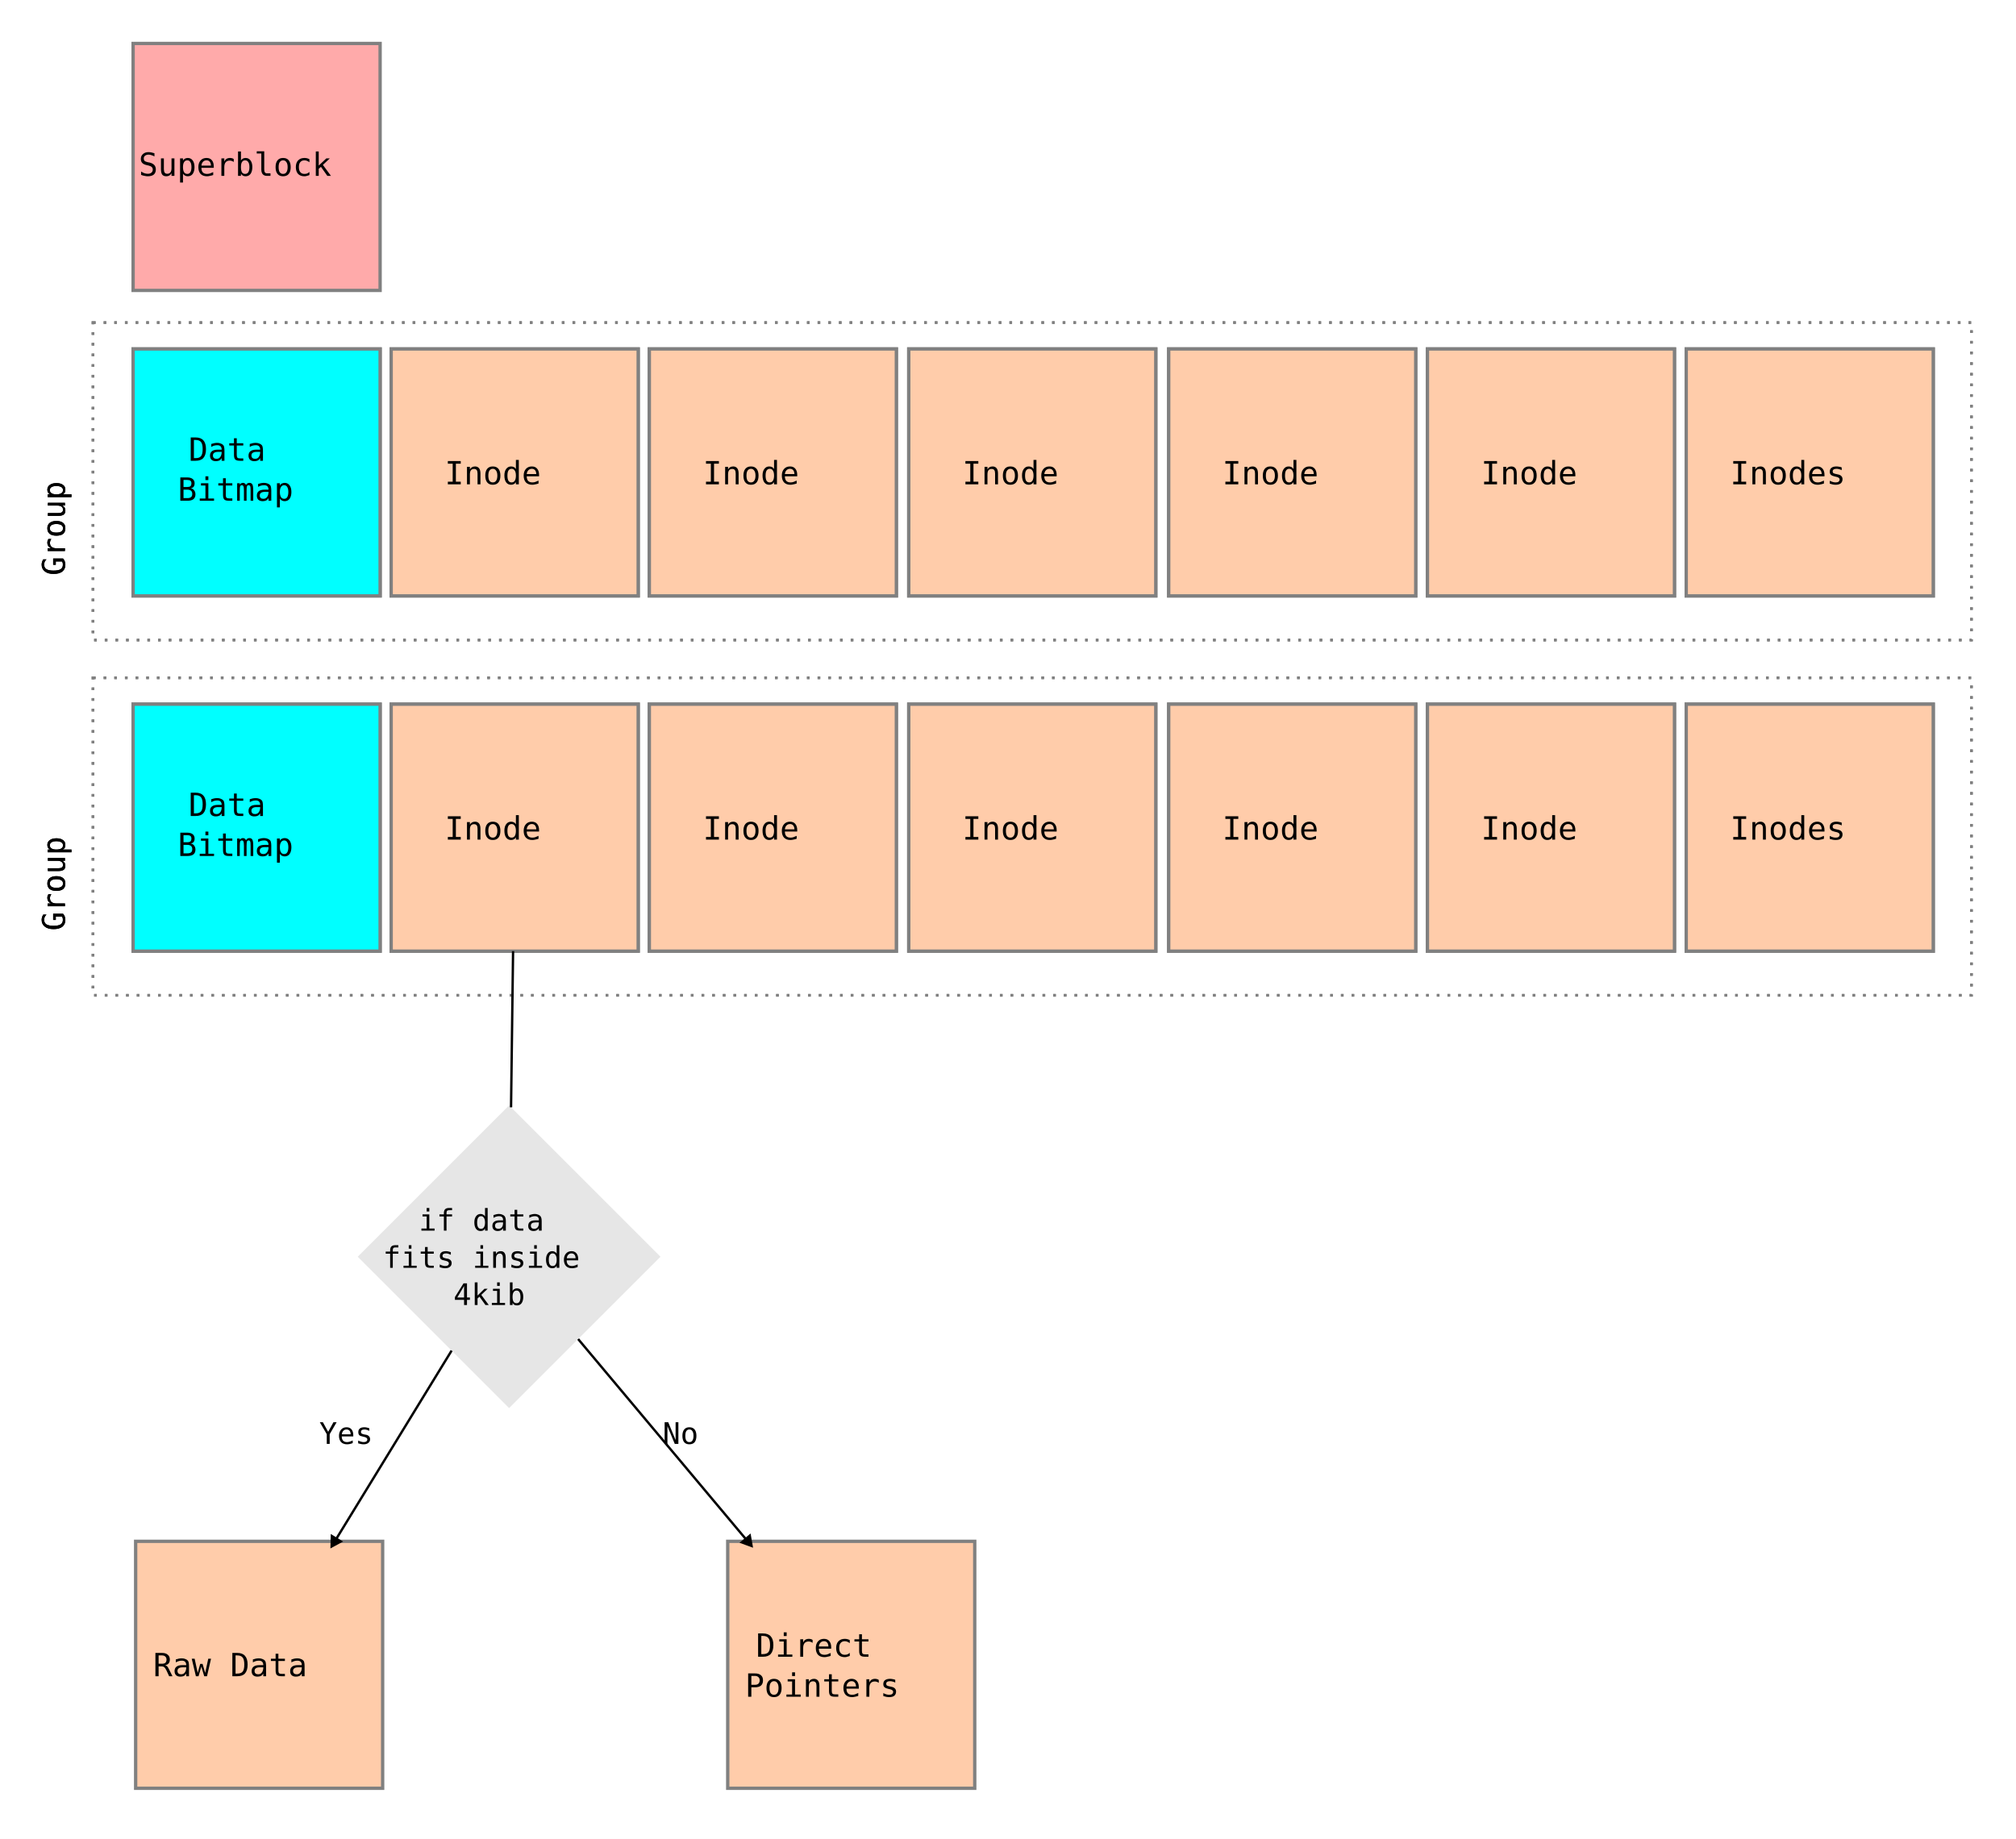
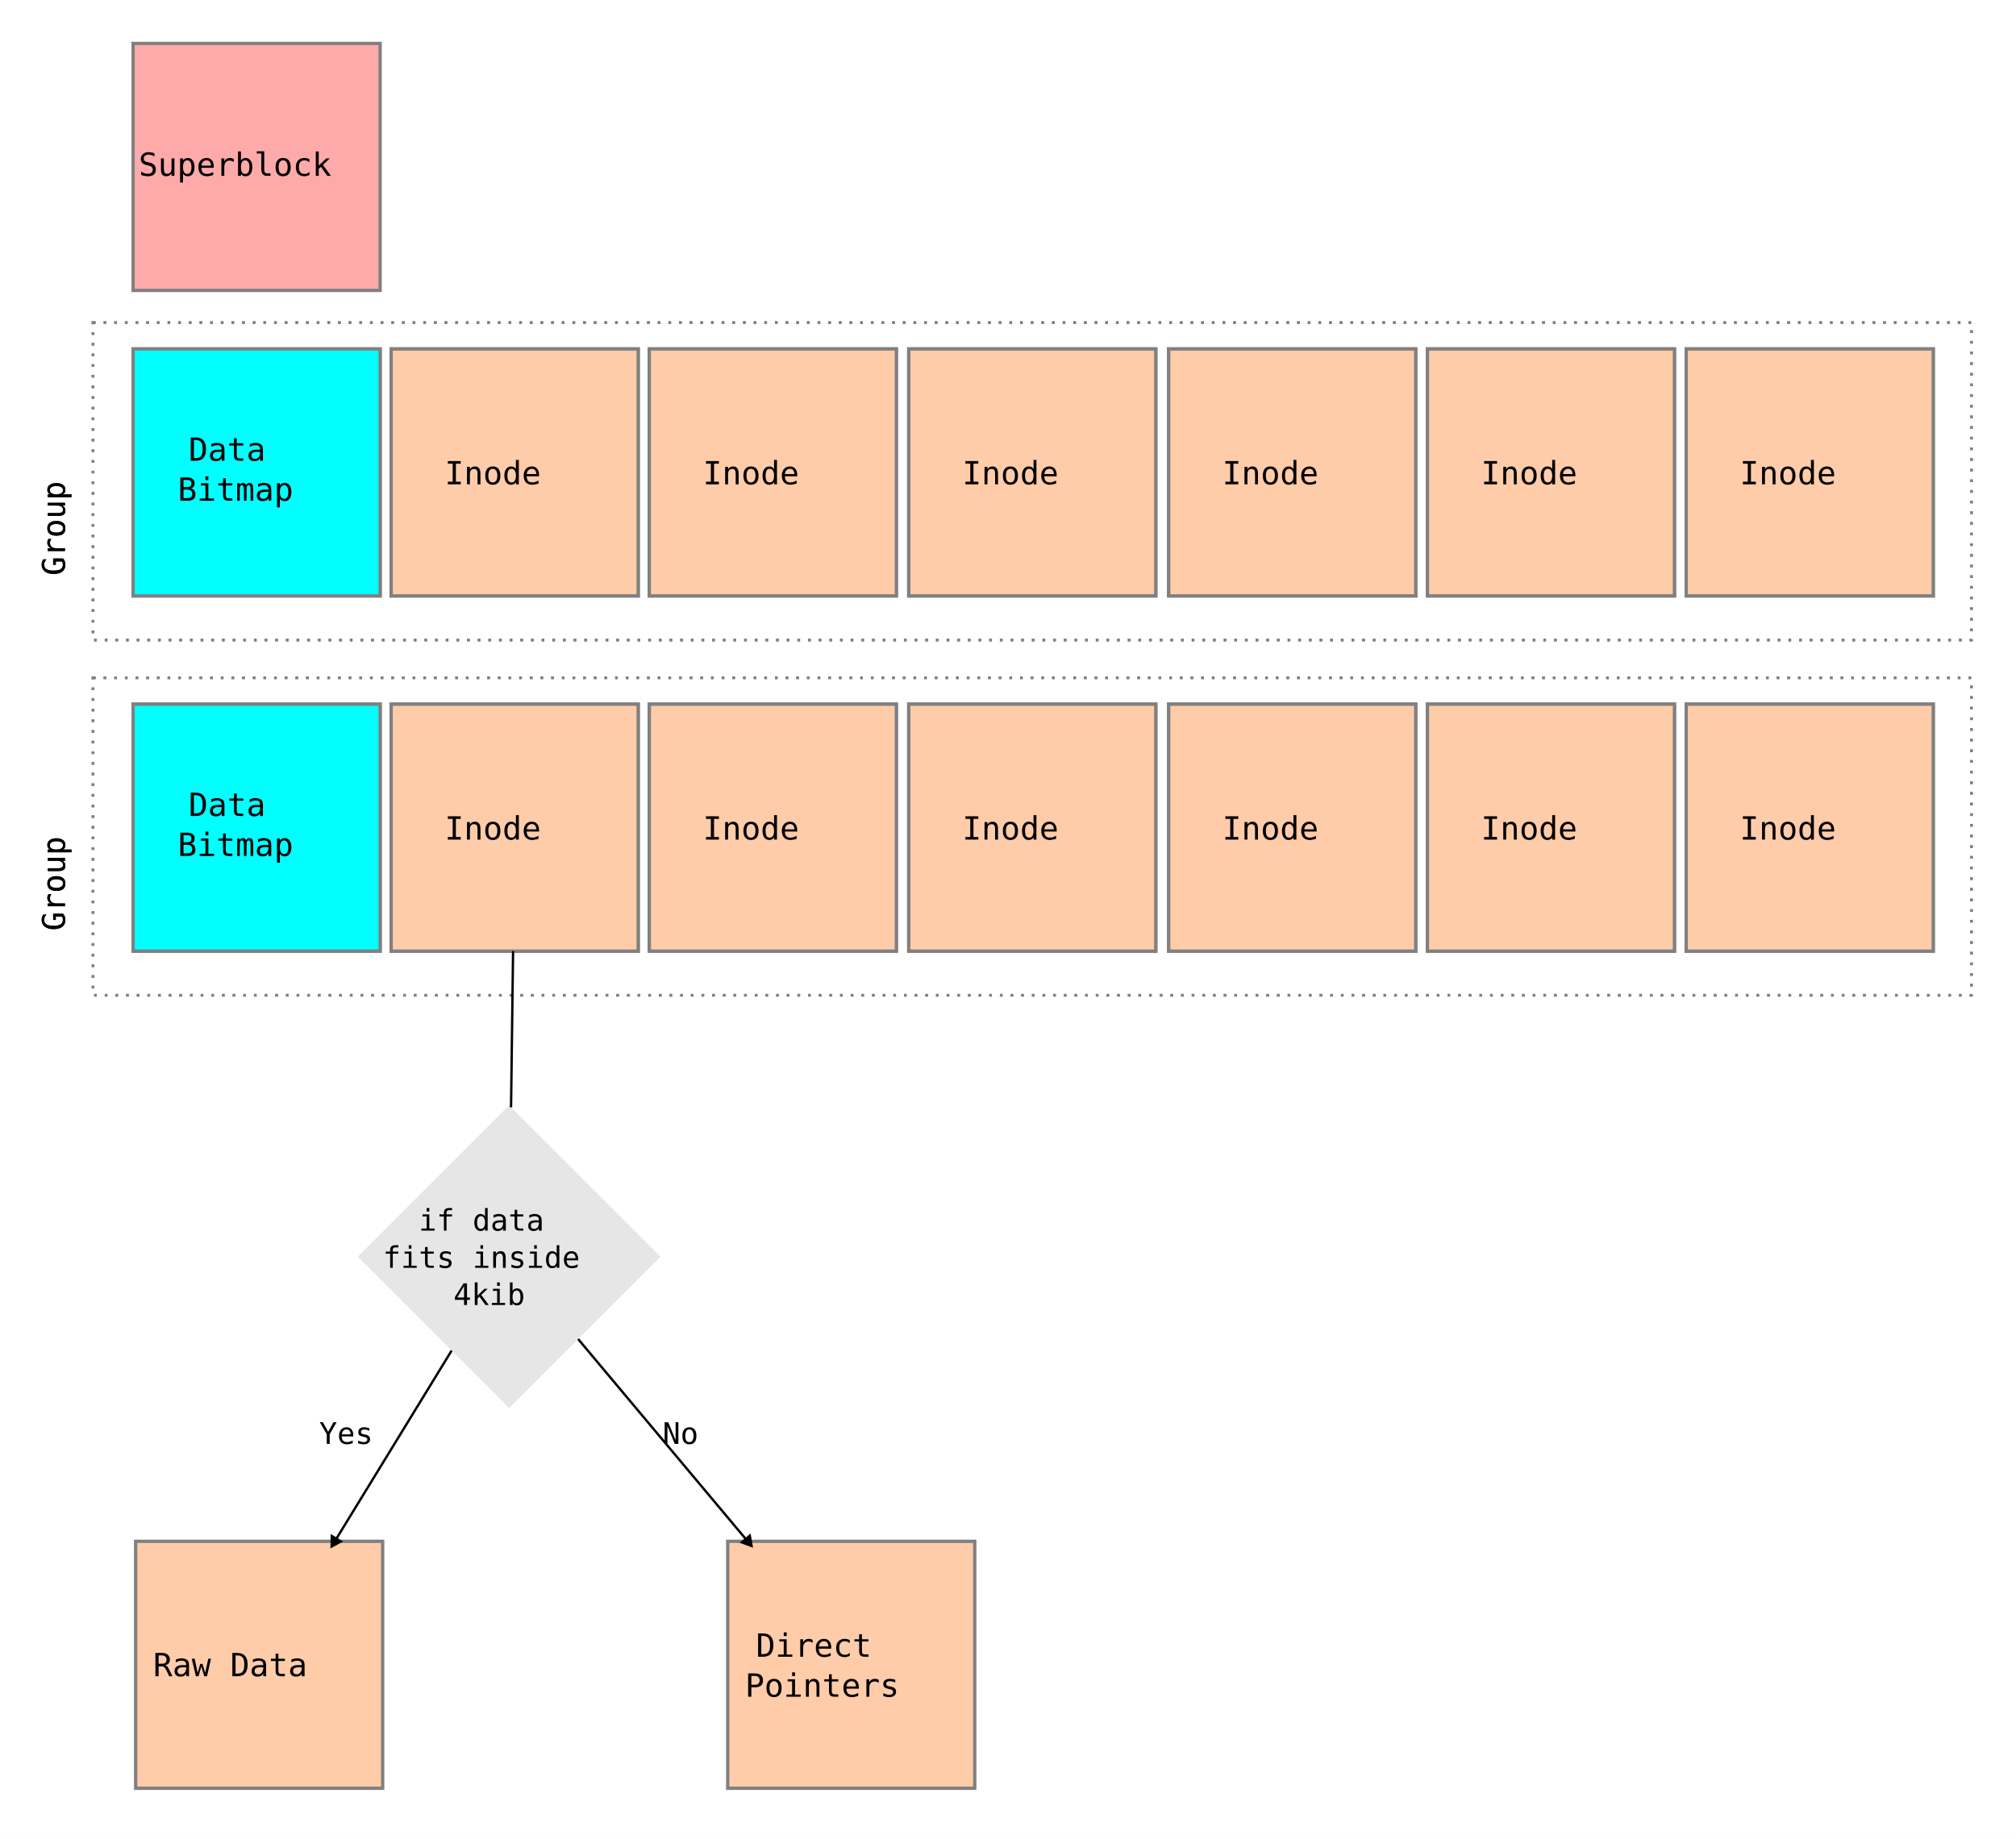
<svg xmlns="http://www.w3.org/2000/svg" width="227.02mm" height="207.128mm" viewBox="0 0 227.02 207.128" version="1.1" id="svg1">
  <defs id="defs1">
    <marker style="overflow:visible" id="Triangle" refX="0" refY="0" orient="auto-start-reverse" markerWidth="1" markerHeight="1" viewBox="0 0 1 1" preserveAspectRatio="xMidYMid">
      <path transform="scale(0.5)" style="fill:context-stroke;fill-rule:evenodd;stroke:context-stroke;stroke-width:1pt" d="M 5.77,0 -2.88,5 V -5 Z" id="path135" />
    </marker>
  </defs>
  <g id="layer1" transform="translate(-5.592497,-18.07195)">
    <rect style="fill:#ffffff;stroke:none;stroke-width:0.3;stroke-dasharray:0.3, 0.9;stroke-dashoffset:0" id="rect137" width="227.02" height="207.128" x="5.592" y="18.072" />
    <rect style="fill:#ffaaaa;stroke:#808080;stroke-width:0.375;stroke-dasharray:none" id="rect1" width="27.816" height="27.816" x="20.581" y="22.966" />
    <text xml:space="preserve" style="font-size:3.604px;font-family:sans-serif;-inkscape-font-specification:sans-serif;text-align:center;text-anchor:middle;fill:#ffffff;stroke:#808080;stroke-width:0.613;stroke-dasharray:none" x="34.394" y="37.878" id="text1">
      <tspan id="tspan1" style="font-style:normal;font-variant:normal;font-weight:normal;font-stretch:normal;font-size:3.604px;font-family:Monospace;-inkscape-font-specification:Monospace;fill:#000000;stroke:none;stroke-width:0.613" x="34.394" y="37.878">Superblock</tspan>
    </text>
    <rect style="fill:#ffffff;stroke:#808080;stroke-width:0.375;stroke-dasharray:none" id="rect2" width="27.816" height="27.816" x="20.581" y="57.375" />
    <text xml:space="preserve" style="font-size:3.604px;font-family:sans-serif;-inkscape-font-specification:sans-serif;text-align:center;text-anchor:middle;fill:#ffffff;stroke:#808080;stroke-width:0.613;stroke-dasharray:none" x="34.453" y="69.97" id="text2">
      <tspan id="tspan2" style="font-style:normal;font-variant:normal;font-weight:normal;font-stretch:normal;font-size:3.604px;font-family:Monospace;-inkscape-font-specification:Monospace;fill:#000000;stroke:none;stroke-width:0.613" x="34.453" y="69.97">Data</tspan>
      <tspan style="font-style:normal;font-variant:normal;font-weight:normal;font-stretch:normal;font-size:3.604px;font-family:Monospace;-inkscape-font-specification:Monospace;fill:#000000;stroke:none;stroke-width:0.613" x="34.453" y="74.475" id="tspan3">Bitmap</tspan>
    </text>
    <rect style="fill:#ffffff;stroke:#808080;stroke-width:0.375;stroke-dasharray:none" id="rect3" width="27.816" height="27.816" x="49.642" y="57.375" />
    <text xml:space="preserve" style="font-size:3.604px;font-family:sans-serif;-inkscape-font-specification:sans-serif;text-align:center;text-anchor:middle;fill:#ffffff;stroke:#808080;stroke-width:0.613;stroke-dasharray:none" x="63.431" y="70.319" id="text5">
      <tspan style="font-style:normal;font-variant:normal;font-weight:normal;font-stretch:normal;font-size:3.604px;font-family:Monospace;-inkscape-font-specification:Monospace;fill:#000000;stroke:none;stroke-width:0.613" x="63.431" y="70.319" id="tspan5">Data</tspan>
      <tspan style="font-style:normal;font-variant:normal;font-weight:normal;font-stretch:normal;font-size:3.604px;font-family:Monospace;-inkscape-font-specification:Monospace;fill:#000000;stroke:none;stroke-width:0.613" x="63.431" y="74.824" id="tspan21">Block</tspan>
    </text>
    <rect style="fill:#ffffff;stroke:#808080;stroke-width:0.375;stroke-dasharray:none" id="rect6" width="27.816" height="27.816" x="78.713" y="57.375" />
    <rect style="fill:#ffffff;stroke:#808080;stroke-width:0.375;stroke-dasharray:none" id="rect7" width="27.816" height="27.816" x="107.928" y="57.375" />
    <rect style="fill:#ffffff;stroke:#808080;stroke-width:0.375;stroke-dasharray:none" id="rect8" width="27.816" height="27.816" x="137.199" y="57.375" />
    <rect style="fill:#ffffff;stroke:#808080;stroke-width:0.375;stroke-dasharray:none" id="rect9" width="27.816" height="27.816" x="166.336" y="57.375" />
    <rect style="fill:#ffffff;stroke:#808080;stroke-width:0.375;stroke-dasharray:none" id="rect10" width="27.816" height="27.816" x="195.477" y="57.375" />
    <rect style="fill:none;stroke:#808080;stroke-width:0.3;stroke-dasharray:0.3, 0.9;stroke-dashoffset:0" id="rect11" width="211.535" height="35.759" x="16.061" y="54.405" />
    <text xml:space="preserve" style="font-style:normal;font-variant:normal;font-weight:normal;font-stretch:normal;font-size:3.528px;font-family:Monospace;-inkscape-font-specification:Monospace;text-align:center;text-anchor:middle;fill:#000000;stroke:none;stroke-width:0.3;stroke-dasharray:0.3, 0.9;stroke-dashoffset:0" x="-72.265" y="12.905" id="text11" transform="rotate(-90)">
      <tspan id="tspan11" style="font-size:3.528px;fill:#000000;stroke:none;stroke-width:0.3" x="-72.265" y="12.905">Group</tspan>
    </text>
    <text xml:space="preserve" style="font-size:3.604px;font-family:sans-serif;-inkscape-font-specification:sans-serif;text-align:center;text-anchor:middle;fill:#ffffff;stroke:#808080;stroke-width:0.613;stroke-dasharray:none" x="92.502" y="70.319" id="text23">
      <tspan style="font-style:normal;font-variant:normal;font-weight:normal;font-stretch:normal;font-size:3.604px;font-family:Monospace;-inkscape-font-specification:Monospace;fill:#000000;stroke:none;stroke-width:0.613" x="92.502" y="70.319" id="tspan22">Data</tspan>
      <tspan style="font-style:normal;font-variant:normal;font-weight:normal;font-stretch:normal;font-size:3.604px;font-family:Monospace;-inkscape-font-specification:Monospace;fill:#000000;stroke:none;stroke-width:0.613" x="92.502" y="74.824" id="tspan23">Block</tspan>
    </text>
    <text xml:space="preserve" style="font-size:3.604px;font-family:sans-serif;-inkscape-font-specification:sans-serif;text-align:center;text-anchor:middle;fill:#ffffff;stroke:#808080;stroke-width:0.613;stroke-dasharray:none" x="121.717" y="70.319" id="text25">
      <tspan style="font-style:normal;font-variant:normal;font-weight:normal;font-stretch:normal;font-size:3.604px;font-family:Monospace;-inkscape-font-specification:Monospace;fill:#000000;stroke:none;stroke-width:0.613" x="121.717" y="70.319" id="tspan24">Data</tspan>
      <tspan style="font-style:normal;font-variant:normal;font-weight:normal;font-stretch:normal;font-size:3.604px;font-family:Monospace;-inkscape-font-specification:Monospace;fill:#000000;stroke:none;stroke-width:0.613" x="121.717" y="74.824" id="tspan25">Block</tspan>
    </text>
    <text xml:space="preserve" style="font-size:3.604px;font-family:sans-serif;-inkscape-font-specification:sans-serif;text-align:center;text-anchor:middle;fill:#ffffff;stroke:#808080;stroke-width:0.613;stroke-dasharray:none" x="150.988" y="70.319" id="text27">
      <tspan style="font-style:normal;font-variant:normal;font-weight:normal;font-stretch:normal;font-size:3.604px;font-family:Monospace;-inkscape-font-specification:Monospace;fill:#000000;stroke:none;stroke-width:0.613" x="150.988" y="70.319" id="tspan26">Data</tspan>
      <tspan style="font-style:normal;font-variant:normal;font-weight:normal;font-stretch:normal;font-size:3.604px;font-family:Monospace;-inkscape-font-specification:Monospace;fill:#000000;stroke:none;stroke-width:0.613" x="150.988" y="74.824" id="tspan27">Block</tspan>
    </text>
    <text xml:space="preserve" style="font-size:3.604px;font-family:sans-serif;-inkscape-font-specification:sans-serif;text-align:center;text-anchor:middle;fill:#ffffff;stroke:#808080;stroke-width:0.613;stroke-dasharray:none" x="180.125" y="70.319" id="text29">
      <tspan style="font-style:normal;font-variant:normal;font-weight:normal;font-stretch:normal;font-size:3.604px;font-family:Monospace;-inkscape-font-specification:Monospace;fill:#000000;stroke:none;stroke-width:0.613" x="180.125" y="70.319" id="tspan28">Data</tspan>
      <tspan style="font-style:normal;font-variant:normal;font-weight:normal;font-stretch:normal;font-size:3.604px;font-family:Monospace;-inkscape-font-specification:Monospace;fill:#000000;stroke:none;stroke-width:0.613" x="180.125" y="74.824" id="tspan29">Block</tspan>
    </text>
    <text xml:space="preserve" style="font-size:3.604px;font-family:sans-serif;-inkscape-font-specification:sans-serif;text-align:center;text-anchor:middle;fill:#ffffff;stroke:#808080;stroke-width:0.613;stroke-dasharray:none" x="209.266" y="70.319" id="text31">
      <tspan style="font-style:normal;font-variant:normal;font-weight:normal;font-stretch:normal;font-size:3.604px;font-family:Monospace;-inkscape-font-specification:Monospace;fill:#000000;stroke:none;stroke-width:0.613" x="209.266" y="70.319" id="tspan30">Data</tspan>
      <tspan style="font-style:normal;font-variant:normal;font-weight:normal;font-stretch:normal;font-size:3.604px;font-family:Monospace;-inkscape-font-specification:Monospace;fill:#000000;stroke:none;stroke-width:0.613" x="209.266" y="74.824" id="tspan31">Block</tspan>
    </text>
    <rect style="fill:#00ffff;stroke:#808080;stroke-width:0.375;stroke-dasharray:none" id="rect31" width="27.816" height="27.816" x="20.581" y="57.375" />
    <text xml:space="preserve" style="font-size:3.604px;font-family:sans-serif;-inkscape-font-specification:sans-serif;text-align:center;text-anchor:middle;fill:#ffffff;stroke:#808080;stroke-width:0.613;stroke-dasharray:none" x="34.453" y="69.97" id="text33">
      <tspan id="tspan32" style="font-style:normal;font-variant:normal;font-weight:normal;font-stretch:normal;font-size:3.604px;font-family:Monospace;-inkscape-font-specification:Monospace;fill:#000000;stroke:none;stroke-width:0.613" x="34.453" y="69.97">Data</tspan>
      <tspan style="font-style:normal;font-variant:normal;font-weight:normal;font-stretch:normal;font-size:3.604px;font-family:Monospace;-inkscape-font-specification:Monospace;fill:#000000;stroke:none;stroke-width:0.613" x="34.453" y="74.475" id="tspan33">Bitmap</tspan>
    </text>
    <rect style="fill:#ffccaa;stroke:#808080;stroke-width:0.375;stroke-dasharray:none" id="rect33" width="27.816" height="27.816" x="49.642" y="57.375" />
    <text xml:space="preserve" style="font-size:3.604px;font-family:sans-serif;-inkscape-font-specification:sans-serif;text-align:center;text-anchor:middle;fill:#ffffff;stroke:#808080;stroke-width:0.613;stroke-dasharray:none" x="63.431" y="72.627" id="text35">
      <tspan style="font-style:normal;font-variant:normal;font-weight:normal;font-stretch:normal;font-size:3.604px;font-family:Monospace;-inkscape-font-specification:Monospace;fill:#000000;stroke:none;stroke-width:0.613" x="63.431" y="72.627" id="tspan35">Inode</tspan>
    </text>
    <rect style="fill:#ffccaa;stroke:#808080;stroke-width:0.375;stroke-dasharray:none" id="rect35" width="27.816" height="27.816" x="78.713" y="57.375" />
    <rect style="fill:#ffccaa;stroke:#808080;stroke-width:0.375;stroke-dasharray:none" id="rect36" width="27.816" height="27.816" x="107.928" y="57.375" />
    <rect style="fill:#ffccaa;stroke:#808080;stroke-width:0.375;stroke-dasharray:none" id="rect37" width="27.816" height="27.816" x="137.199" y="57.375" />
    <rect style="fill:#ffccaa;stroke:#808080;stroke-width:0.375;stroke-dasharray:none" id="rect38" width="27.816" height="27.816" x="166.336" y="57.375" />
    <rect style="fill:#ffccaa;stroke:#808080;stroke-width:0.375;stroke-dasharray:none" id="rect39" width="27.816" height="27.816" x="195.477" y="57.375" />
    <rect style="fill:none;stroke:#808080;stroke-width:0.3;stroke-dasharray:0.3, 0.9;stroke-dashoffset:0" id="rect40" width="211.535" height="35.759" x="16.061" y="54.405" />
    <text xml:space="preserve" style="font-style:normal;font-variant:normal;font-weight:normal;font-stretch:normal;font-size:3.528px;font-family:Monospace;-inkscape-font-specification:Monospace;text-align:center;text-anchor:middle;fill:#000000;stroke:none;stroke-width:0.3;stroke-dasharray:0.3, 0.9;stroke-dashoffset:0" x="-72.265" y="12.905" id="text40" transform="rotate(-90)">
      <tspan id="tspan40" style="font-size:3.528px;fill:#000000;stroke:none;stroke-width:0.3" x="-72.265" y="12.905">Group</tspan>
    </text>
    <text xml:space="preserve" style="font-size:3.604px;font-family:sans-serif;-inkscape-font-specification:sans-serif;text-align:center;text-anchor:middle;fill:#ffffff;stroke:#808080;stroke-width:0.613;stroke-dasharray:none" x="92.502" y="72.627" id="text42">
      <tspan style="font-style:normal;font-variant:normal;font-weight:normal;font-stretch:normal;font-size:3.604px;font-family:Monospace;-inkscape-font-specification:Monospace;fill:#000000;stroke:none;stroke-width:0.613" x="92.502" y="72.627" id="tspan42">Inode</tspan>
    </text>
    <text xml:space="preserve" style="font-size:3.604px;font-family:sans-serif;-inkscape-font-specification:sans-serif;text-align:center;text-anchor:middle;fill:#ffffff;stroke:#808080;stroke-width:0.613;stroke-dasharray:none" x="121.717" y="72.627" id="text44">
      <tspan style="font-style:normal;font-variant:normal;font-weight:normal;font-stretch:normal;font-size:3.604px;font-family:Monospace;-inkscape-font-specification:Monospace;fill:#000000;stroke:none;stroke-width:0.613" x="121.717" y="72.627" id="tspan44">Inode</tspan>
    </text>
    <text xml:space="preserve" style="font-size:3.604px;font-family:sans-serif;-inkscape-font-specification:sans-serif;text-align:center;text-anchor:middle;fill:#ffffff;stroke:#808080;stroke-width:0.613;stroke-dasharray:none" x="150.988" y="72.627" id="text46">
      <tspan style="font-style:normal;font-variant:normal;font-weight:normal;font-stretch:normal;font-size:3.604px;font-family:Monospace;-inkscape-font-specification:Monospace;fill:#000000;stroke:none;stroke-width:0.613" x="150.988" y="72.627" id="tspan46">Inode</tspan>
    </text>
    <text xml:space="preserve" style="font-size:3.604px;font-family:sans-serif;-inkscape-font-specification:sans-serif;text-align:center;text-anchor:middle;fill:#ffffff;stroke:#808080;stroke-width:0.613;stroke-dasharray:none" x="180.125" y="72.627" id="text48">
      <tspan style="font-style:normal;font-variant:normal;font-weight:normal;font-stretch:normal;font-size:3.604px;font-family:Monospace;-inkscape-font-specification:Monospace;fill:#000000;stroke:none;stroke-width:0.613" x="180.125" y="72.627" id="tspan48">Inode</tspan>
    </text>
    <text xml:space="preserve" style="font-size:3.604px;font-family:sans-serif;-inkscape-font-specification:sans-serif;text-align:center;text-anchor:middle;fill:#ffffff;stroke:#808080;stroke-width:0.613;stroke-dasharray:none" x="209.266" y="72.627" id="text50">
-       <tspan style="font-style:normal;font-variant:normal;font-weight:normal;font-stretch:normal;font-size:3.604px;font-family:Monospace;-inkscape-font-specification:Monospace;fill:#000000;stroke:none;stroke-width:0.613" x="209.266" y="72.627" id="tspan50">Inodes</tspan>
+       <tspan style="font-style:normal;font-variant:normal;font-weight:normal;font-stretch:normal;font-size:3.604px;font-family:Monospace;-inkscape-font-specification:Monospace;fill:#000000;stroke:none;stroke-width:0.613" x="209.266" y="72.627" id="tspan50">Inode</tspan>
    </text>
    <rect style="fill:#ffffff;stroke:#808080;stroke-width:0.375;stroke-dasharray:none" id="rect89" width="27.816" height="27.816" x="20.581" y="97.386" />
    <text xml:space="preserve" style="font-size:3.604px;font-family:sans-serif;-inkscape-font-specification:sans-serif;text-align:center;text-anchor:middle;fill:#ffffff;stroke:#808080;stroke-width:0.613;stroke-dasharray:none" x="34.453" y="109.98" id="text90">
      <tspan id="tspan89" style="font-style:normal;font-variant:normal;font-weight:normal;font-stretch:normal;font-size:3.604px;font-family:Monospace;-inkscape-font-specification:Monospace;fill:#000000;stroke:none;stroke-width:0.613" x="34.453" y="109.98">Data</tspan>
      <tspan style="font-style:normal;font-variant:normal;font-weight:normal;font-stretch:normal;font-size:3.604px;font-family:Monospace;-inkscape-font-specification:Monospace;fill:#000000;stroke:none;stroke-width:0.613" x="34.453" y="114.485" id="tspan90">Bitmap</tspan>
    </text>
    <rect style="fill:#ffffff;stroke:#808080;stroke-width:0.375;stroke-dasharray:none" id="rect90" width="27.816" height="27.816" x="49.642" y="97.386" />
    <text xml:space="preserve" style="font-size:3.604px;font-family:sans-serif;-inkscape-font-specification:sans-serif;text-align:center;text-anchor:middle;fill:#ffffff;stroke:#808080;stroke-width:0.613;stroke-dasharray:none" x="63.431" y="110.329" id="text92">
      <tspan style="font-style:normal;font-variant:normal;font-weight:normal;font-stretch:normal;font-size:3.604px;font-family:Monospace;-inkscape-font-specification:Monospace;fill:#000000;stroke:none;stroke-width:0.613" x="63.431" y="110.329" id="tspan91">Data</tspan>
      <tspan style="font-style:normal;font-variant:normal;font-weight:normal;font-stretch:normal;font-size:3.604px;font-family:Monospace;-inkscape-font-specification:Monospace;fill:#000000;stroke:none;stroke-width:0.613" x="63.431" y="114.834" id="tspan92">Block</tspan>
    </text>
    <rect style="fill:#ffffff;stroke:#808080;stroke-width:0.375;stroke-dasharray:none" id="rect92" width="27.816" height="27.816" x="78.713" y="97.386" />
    <rect style="fill:#ffffff;stroke:#808080;stroke-width:0.375;stroke-dasharray:none" id="rect93" width="27.816" height="27.816" x="107.928" y="97.386" />
    <rect style="fill:#ffffff;stroke:#808080;stroke-width:0.375;stroke-dasharray:none" id="rect94" width="27.816" height="27.816" x="137.199" y="97.386" />
    <rect style="fill:#ffffff;stroke:#808080;stroke-width:0.375;stroke-dasharray:none" id="rect95" width="27.816" height="27.816" x="166.336" y="97.386" />
    <rect style="fill:#ffffff;stroke:#808080;stroke-width:0.375;stroke-dasharray:none" id="rect96" width="27.816" height="27.816" x="195.477" y="97.386" />
    <rect style="fill:none;stroke:#808080;stroke-width:0.3;stroke-dasharray:0.3, 0.9;stroke-dashoffset:0" id="rect97" width="211.535" height="35.759" x="16.061" y="94.415" />
    <text xml:space="preserve" style="font-style:normal;font-variant:normal;font-weight:normal;font-stretch:normal;font-size:3.528px;font-family:Monospace;-inkscape-font-specification:Monospace;text-align:center;text-anchor:middle;fill:#000000;stroke:none;stroke-width:0.3;stroke-dasharray:0.3, 0.9;stroke-dashoffset:0" x="-112.275" y="12.905" id="text97" transform="rotate(-90)">
      <tspan id="tspan97" style="font-size:3.528px;fill:#000000;stroke:none;stroke-width:0.3" x="-112.275" y="12.905">Group</tspan>
    </text>
    <text xml:space="preserve" style="font-size:3.604px;font-family:sans-serif;-inkscape-font-specification:sans-serif;text-align:center;text-anchor:middle;fill:#ffffff;stroke:#808080;stroke-width:0.613;stroke-dasharray:none" x="92.502" y="110.329" id="text99">
      <tspan style="font-style:normal;font-variant:normal;font-weight:normal;font-stretch:normal;font-size:3.604px;font-family:Monospace;-inkscape-font-specification:Monospace;fill:#000000;stroke:none;stroke-width:0.613" x="92.502" y="110.329" id="tspan98">Data</tspan>
      <tspan style="font-style:normal;font-variant:normal;font-weight:normal;font-stretch:normal;font-size:3.604px;font-family:Monospace;-inkscape-font-specification:Monospace;fill:#000000;stroke:none;stroke-width:0.613" x="92.502" y="114.834" id="tspan99">Block</tspan>
    </text>
    <text xml:space="preserve" style="font-size:3.604px;font-family:sans-serif;-inkscape-font-specification:sans-serif;text-align:center;text-anchor:middle;fill:#ffffff;stroke:#808080;stroke-width:0.613;stroke-dasharray:none" x="121.717" y="110.329" id="text101">
      <tspan style="font-style:normal;font-variant:normal;font-weight:normal;font-stretch:normal;font-size:3.604px;font-family:Monospace;-inkscape-font-specification:Monospace;fill:#000000;stroke:none;stroke-width:0.613" x="121.717" y="110.329" id="tspan100">Data</tspan>
      <tspan style="font-style:normal;font-variant:normal;font-weight:normal;font-stretch:normal;font-size:3.604px;font-family:Monospace;-inkscape-font-specification:Monospace;fill:#000000;stroke:none;stroke-width:0.613" x="121.717" y="114.834" id="tspan101">Block</tspan>
    </text>
    <text xml:space="preserve" style="font-size:3.604px;font-family:sans-serif;-inkscape-font-specification:sans-serif;text-align:center;text-anchor:middle;fill:#ffffff;stroke:#808080;stroke-width:0.613;stroke-dasharray:none" x="150.988" y="110.329" id="text103">
      <tspan style="font-style:normal;font-variant:normal;font-weight:normal;font-stretch:normal;font-size:3.604px;font-family:Monospace;-inkscape-font-specification:Monospace;fill:#000000;stroke:none;stroke-width:0.613" x="150.988" y="110.329" id="tspan102">Data</tspan>
      <tspan style="font-style:normal;font-variant:normal;font-weight:normal;font-stretch:normal;font-size:3.604px;font-family:Monospace;-inkscape-font-specification:Monospace;fill:#000000;stroke:none;stroke-width:0.613" x="150.988" y="114.834" id="tspan103">Block</tspan>
    </text>
    <text xml:space="preserve" style="font-size:3.604px;font-family:sans-serif;-inkscape-font-specification:sans-serif;text-align:center;text-anchor:middle;fill:#ffffff;stroke:#808080;stroke-width:0.613;stroke-dasharray:none" x="180.125" y="110.329" id="text105">
      <tspan style="font-style:normal;font-variant:normal;font-weight:normal;font-stretch:normal;font-size:3.604px;font-family:Monospace;-inkscape-font-specification:Monospace;fill:#000000;stroke:none;stroke-width:0.613" x="180.125" y="110.329" id="tspan104">Data</tspan>
      <tspan style="font-style:normal;font-variant:normal;font-weight:normal;font-stretch:normal;font-size:3.604px;font-family:Monospace;-inkscape-font-specification:Monospace;fill:#000000;stroke:none;stroke-width:0.613" x="180.125" y="114.834" id="tspan105">Block</tspan>
    </text>
    <text xml:space="preserve" style="font-size:3.604px;font-family:sans-serif;-inkscape-font-specification:sans-serif;text-align:center;text-anchor:middle;fill:#ffffff;stroke:#808080;stroke-width:0.613;stroke-dasharray:none" x="209.266" y="110.329" id="text107">
      <tspan style="font-style:normal;font-variant:normal;font-weight:normal;font-stretch:normal;font-size:3.604px;font-family:Monospace;-inkscape-font-specification:Monospace;fill:#000000;stroke:none;stroke-width:0.613" x="209.266" y="110.329" id="tspan106">Data</tspan>
      <tspan style="font-style:normal;font-variant:normal;font-weight:normal;font-stretch:normal;font-size:3.604px;font-family:Monospace;-inkscape-font-specification:Monospace;fill:#000000;stroke:none;stroke-width:0.613" x="209.266" y="114.834" id="tspan107">Block</tspan>
    </text>
    <rect style="fill:#00ffff;stroke:#808080;stroke-width:0.375;stroke-dasharray:none" id="rect107" width="27.816" height="27.816" x="20.581" y="97.386" />
    <text xml:space="preserve" style="font-size:3.604px;font-family:sans-serif;-inkscape-font-specification:sans-serif;text-align:center;text-anchor:middle;fill:#ffffff;stroke:#808080;stroke-width:0.613;stroke-dasharray:none" x="34.453" y="109.98" id="text109">
      <tspan id="tspan108" style="font-style:normal;font-variant:normal;font-weight:normal;font-stretch:normal;font-size:3.604px;font-family:Monospace;-inkscape-font-specification:Monospace;fill:#000000;stroke:none;stroke-width:0.613" x="34.453" y="109.98">Data</tspan>
      <tspan style="font-style:normal;font-variant:normal;font-weight:normal;font-stretch:normal;font-size:3.604px;font-family:Monospace;-inkscape-font-specification:Monospace;fill:#000000;stroke:none;stroke-width:0.613" x="34.453" y="114.485" id="tspan109">Bitmap</tspan>
    </text>
    <rect style="fill:#ffccaa;stroke:#808080;stroke-width:0.375;stroke-dasharray:none" id="rect109" width="27.816" height="27.816" x="49.642" y="97.386" />
    <text xml:space="preserve" style="font-size:3.604px;font-family:sans-serif;-inkscape-font-specification:sans-serif;text-align:center;text-anchor:middle;fill:#ffffff;stroke:#808080;stroke-width:0.613;stroke-dasharray:none" x="63.431" y="112.637" id="text110">
      <tspan style="font-style:normal;font-variant:normal;font-weight:normal;font-stretch:normal;font-size:3.604px;font-family:Monospace;-inkscape-font-specification:Monospace;fill:#000000;stroke:none;stroke-width:0.613" x="63.431" y="112.637" id="tspan110">Inode</tspan>
    </text>
    <rect style="fill:#ffccaa;stroke:#808080;stroke-width:0.375;stroke-dasharray:none" id="rect110" width="27.816" height="27.816" x="78.713" y="97.386" />
    <rect style="fill:#ffccaa;stroke:#808080;stroke-width:0.375;stroke-dasharray:none" id="rect111" width="27.816" height="27.816" x="107.928" y="97.386" />
    <rect style="fill:#ffccaa;stroke:#808080;stroke-width:0.375;stroke-dasharray:none" id="rect112" width="27.816" height="27.816" x="137.199" y="97.386" />
    <rect style="fill:#ffccaa;stroke:#808080;stroke-width:0.375;stroke-dasharray:none" id="rect113" width="27.816" height="27.816" x="166.336" y="97.386" />
    <rect style="fill:#ffccaa;stroke:#808080;stroke-width:0.375;stroke-dasharray:none" id="rect114" width="27.816" height="27.816" x="195.477" y="97.386" />
    <rect style="fill:none;stroke:#808080;stroke-width:0.3;stroke-dasharray:0.3, 0.9;stroke-dashoffset:0" id="rect115" width="211.535" height="35.759" x="16.061" y="94.415" />
    <text xml:space="preserve" style="font-style:normal;font-variant:normal;font-weight:normal;font-stretch:normal;font-size:3.528px;font-family:Monospace;-inkscape-font-specification:Monospace;text-align:center;text-anchor:middle;fill:#000000;stroke:none;stroke-width:0.3;stroke-dasharray:0.3, 0.9;stroke-dashoffset:0" x="-112.275" y="12.905" id="text115" transform="rotate(-90)">
      <tspan id="tspan115" style="font-size:3.528px;fill:#000000;stroke:none;stroke-width:0.3" x="-112.275" y="12.905">Group</tspan>
    </text>
    <text xml:space="preserve" style="font-size:3.604px;font-family:sans-serif;-inkscape-font-specification:sans-serif;text-align:center;text-anchor:middle;fill:#ffffff;stroke:#808080;stroke-width:0.613;stroke-dasharray:none" x="92.502" y="112.637" id="text116">
      <tspan style="font-style:normal;font-variant:normal;font-weight:normal;font-stretch:normal;font-size:3.604px;font-family:Monospace;-inkscape-font-specification:Monospace;fill:#000000;stroke:none;stroke-width:0.613" x="92.502" y="112.637" id="tspan116">Inode</tspan>
    </text>
    <text xml:space="preserve" style="font-size:3.604px;font-family:sans-serif;-inkscape-font-specification:sans-serif;text-align:center;text-anchor:middle;fill:#ffffff;stroke:#808080;stroke-width:0.613;stroke-dasharray:none" x="121.717" y="112.637" id="text117">
      <tspan style="font-style:normal;font-variant:normal;font-weight:normal;font-stretch:normal;font-size:3.604px;font-family:Monospace;-inkscape-font-specification:Monospace;fill:#000000;stroke:none;stroke-width:0.613" x="121.717" y="112.637" id="tspan117">Inode</tspan>
    </text>
    <text xml:space="preserve" style="font-size:3.604px;font-family:sans-serif;-inkscape-font-specification:sans-serif;text-align:center;text-anchor:middle;fill:#ffffff;stroke:#808080;stroke-width:0.613;stroke-dasharray:none" x="150.988" y="112.637" id="text118">
      <tspan style="font-style:normal;font-variant:normal;font-weight:normal;font-stretch:normal;font-size:3.604px;font-family:Monospace;-inkscape-font-specification:Monospace;fill:#000000;stroke:none;stroke-width:0.613" x="150.988" y="112.637" id="tspan118">Inode</tspan>
    </text>
    <text xml:space="preserve" style="font-size:3.604px;font-family:sans-serif;-inkscape-font-specification:sans-serif;text-align:center;text-anchor:middle;fill:#ffffff;stroke:#808080;stroke-width:0.613;stroke-dasharray:none" x="180.125" y="112.637" id="text119">
      <tspan style="font-style:normal;font-variant:normal;font-weight:normal;font-stretch:normal;font-size:3.604px;font-family:Monospace;-inkscape-font-specification:Monospace;fill:#000000;stroke:none;stroke-width:0.613" x="180.125" y="112.637" id="tspan119">Inode</tspan>
    </text>
    <text xml:space="preserve" style="font-size:3.604px;font-family:sans-serif;-inkscape-font-specification:sans-serif;text-align:center;text-anchor:middle;fill:#ffffff;stroke:#808080;stroke-width:0.613;stroke-dasharray:none" x="209.266" y="112.637" id="text120">
-       <tspan style="font-style:normal;font-variant:normal;font-weight:normal;font-stretch:normal;font-size:3.604px;font-family:Monospace;-inkscape-font-specification:Monospace;fill:#000000;stroke:none;stroke-width:0.613" x="209.266" y="112.637" id="tspan120">Inodes</tspan>
+       <tspan style="font-style:normal;font-variant:normal;font-weight:normal;font-stretch:normal;font-size:3.604px;font-family:Monospace;-inkscape-font-specification:Monospace;fill:#000000;stroke:none;stroke-width:0.613" x="209.266" y="112.637" id="tspan120">Inode</tspan>
    </text>
    <g id="g127" transform="translate(0,45.20332)">
      <rect style="fill:#ffccaa;stroke:#808080;stroke-width:0.375;stroke-dasharray:none" id="rect120" width="27.816" height="27.816" x="20.867" y="146.473" />
      <text xml:space="preserve" style="font-size:3.604px;font-family:sans-serif;-inkscape-font-specification:sans-serif;text-align:center;text-anchor:middle;fill:#ffffff;stroke:#808080;stroke-width:0.613;stroke-dasharray:none" x="34.802" y="161.669" id="text121">
        <tspan style="font-style:normal;font-variant:normal;font-weight:normal;font-stretch:normal;font-size:3.604px;font-family:Monospace;-inkscape-font-specification:Monospace;fill:#000000;stroke:none;stroke-width:0.613" x="34.802" y="161.669" id="tspan121">Raw Data</tspan>
      </text>
    </g>
    <g id="g126" transform="translate(24.16989,45.20332)">
      <rect style="fill:#ffccaa;stroke:#808080;stroke-width:0.375;stroke-dasharray:none" id="rect121" width="27.816" height="27.816" x="63.371" y="146.473" />
      <text xml:space="preserve" style="font-size:3.604px;font-family:sans-serif;-inkscape-font-specification:sans-serif;text-align:center;text-anchor:middle;fill:#ffffff;stroke:#808080;stroke-width:0.613;stroke-dasharray:none" x="77.284" y="159.472" id="text122">
        <tspan style="font-style:normal;font-variant:normal;font-weight:normal;font-stretch:normal;font-size:3.604px;font-family:Monospace;-inkscape-font-specification:Monospace;fill:#000000;stroke:none;stroke-width:0.613" x="77.284" y="159.472" id="tspan122">Direct</tspan>
        <tspan style="font-style:normal;font-variant:normal;font-weight:normal;font-stretch:normal;font-size:3.604px;font-family:Monospace;-inkscape-font-specification:Monospace;fill:#000000;stroke:none;stroke-width:0.613" x="77.284" y="163.977" id="tspan123">Pointers</tspan>
      </text>
    </g>
    <rect style="fill:#e6e6e6;stroke:none;stroke-width:0.3;stroke-dasharray:0.3, 0.9;stroke-dashoffset:0" id="rect129" width="24.11" height="24.11" x="145.308" y="56.322" transform="rotate(45)" />
    <text xml:space="preserve" style="font-size:3.351px;font-family:sans-serif;-inkscape-font-specification:sans-serif;text-align:center;text-anchor:middle;fill:#ffffff;stroke:#808080;stroke-width:0.57;stroke-dasharray:none" x="62.862" y="156.682" id="text125">
      <tspan style="font-style:normal;font-variant:normal;font-weight:normal;font-stretch:normal;font-size:3.351px;font-family:Monospace;-inkscape-font-specification:Monospace;fill:#000000;stroke:none;stroke-width:0.57" x="62.862" y="156.682" id="tspan125">if data</tspan>
      <tspan style="font-style:normal;font-variant:normal;font-weight:normal;font-stretch:normal;font-size:3.351px;font-family:Monospace;-inkscape-font-specification:Monospace;fill:#000000;stroke:none;stroke-width:0.57" x="62.862" y="160.871" id="tspan129">fits inside</tspan>
      <tspan style="font-style:normal;font-variant:normal;font-weight:normal;font-stretch:normal;font-size:3.351px;font-family:Monospace;-inkscape-font-specification:Monospace;fill:#000000;stroke:none;stroke-width:0.57" x="62.862" y="165.06" id="tspan130">4kib</tspan>
    </text>
    <path style="fill:none;fill-rule:evenodd;stroke:#000000;stroke-width:0.265px;stroke-linecap:butt;stroke-linejoin:miter;stroke-opacity:1" d="m 63.369,125.202 -0.228,17.59" id="path131" />
    <path style="fill:none;fill-rule:evenodd;stroke:#000000;stroke-width:0.265px;stroke-linecap:butt;stroke-linejoin:miter;stroke-opacity:1;marker-end:url(#Triangle)" d="M 56.448,170.195 43.292,191.676" id="path132" />
    <path style="fill:none;fill-rule:evenodd;stroke:#000000;stroke-width:0.265px;stroke-linecap:butt;stroke-linejoin:miter;stroke-opacity:1;marker-end:url(#Triangle)" d="m 70.697,168.896 19.094,22.78" id="path133" />
    <text xml:space="preserve" style="font-size:3.351px;font-family:sans-serif;-inkscape-font-specification:sans-serif;text-align:center;text-anchor:middle;fill:#ffffff;stroke:#808080;stroke-width:0.57;stroke-dasharray:none" x="46.751" y="180.703" id="text135">
      <tspan style="font-style:normal;font-variant:normal;font-weight:normal;font-stretch:normal;font-size:3.351px;font-family:Monospace;-inkscape-font-specification:Monospace;fill:#000000;stroke:none;stroke-width:0.57" x="46.751" y="180.703" id="tspan135">Yes</tspan>
    </text>
    <text xml:space="preserve" style="font-size:3.351px;font-family:sans-serif;-inkscape-font-specification:sans-serif;text-align:center;text-anchor:middle;fill:#ffffff;stroke:#808080;stroke-width:0.57;stroke-dasharray:none" x="84.4" y="180.703" id="text137">
      <tspan style="font-style:normal;font-variant:normal;font-weight:normal;font-stretch:normal;font-size:3.351px;font-family:Monospace;-inkscape-font-specification:Monospace;fill:#000000;stroke:none;stroke-width:0.57" x="84.4" y="180.703" id="tspan137">No</tspan>
    </text>
  </g>
</svg>
